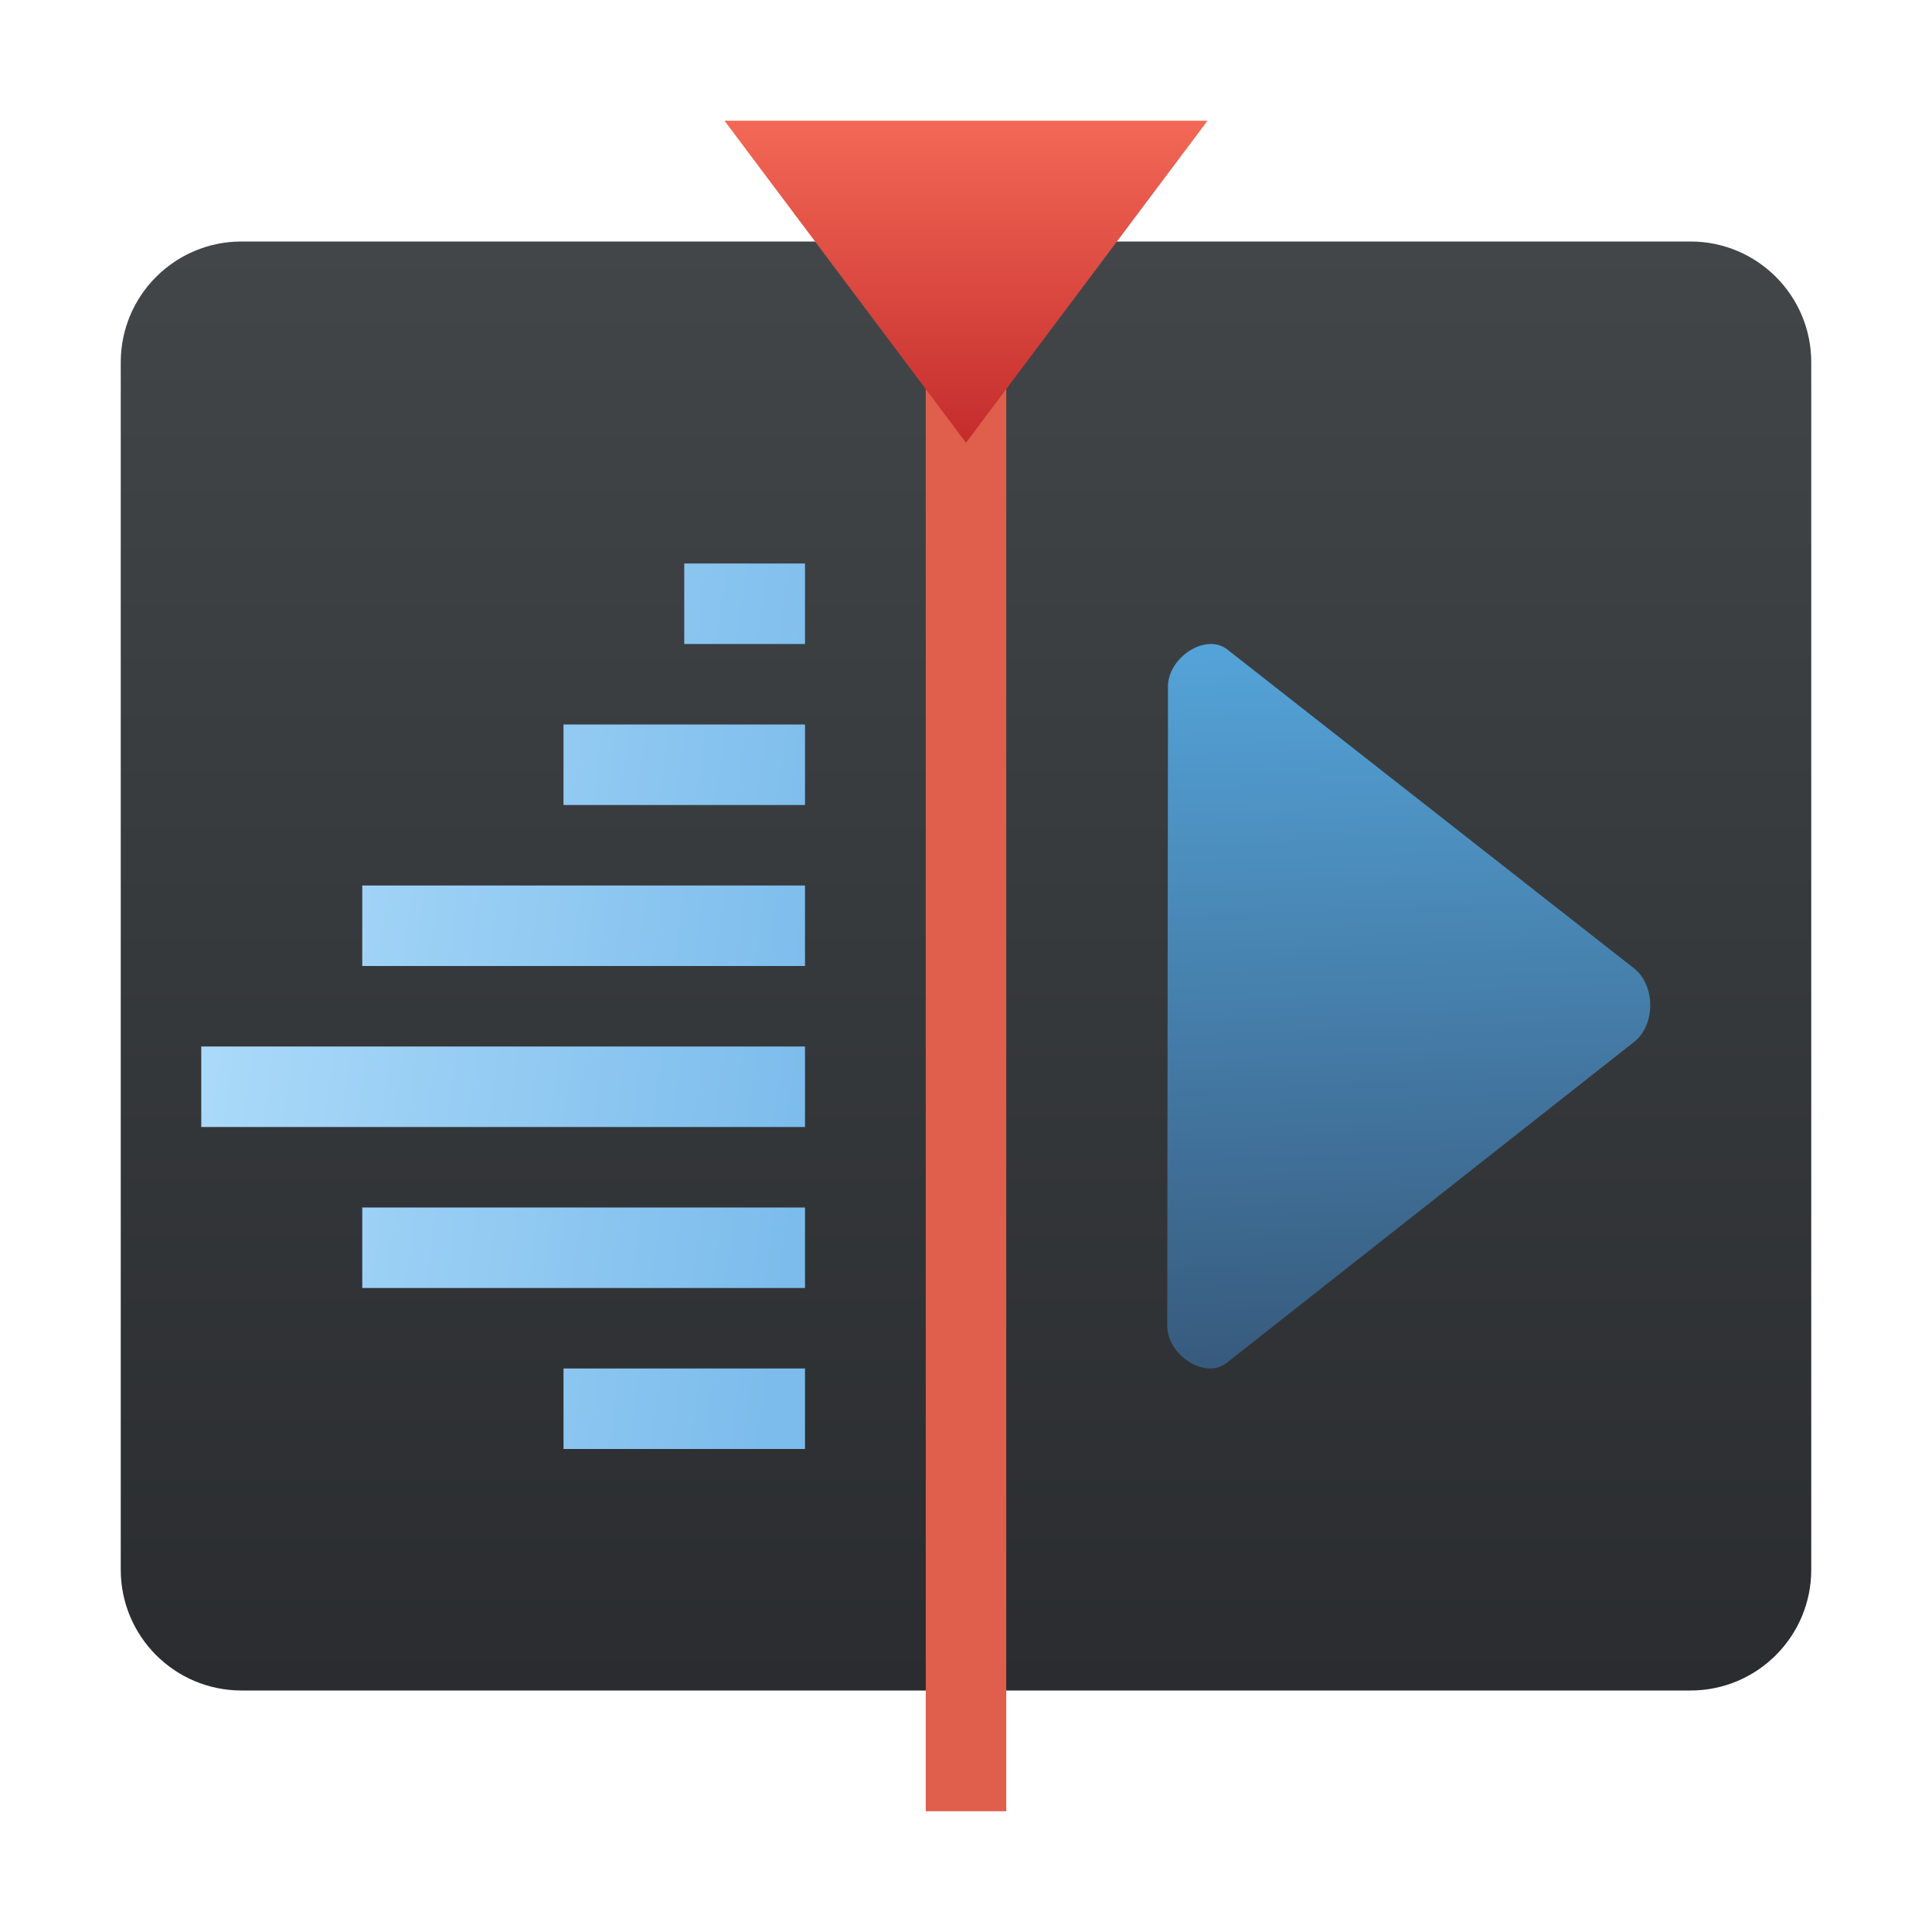
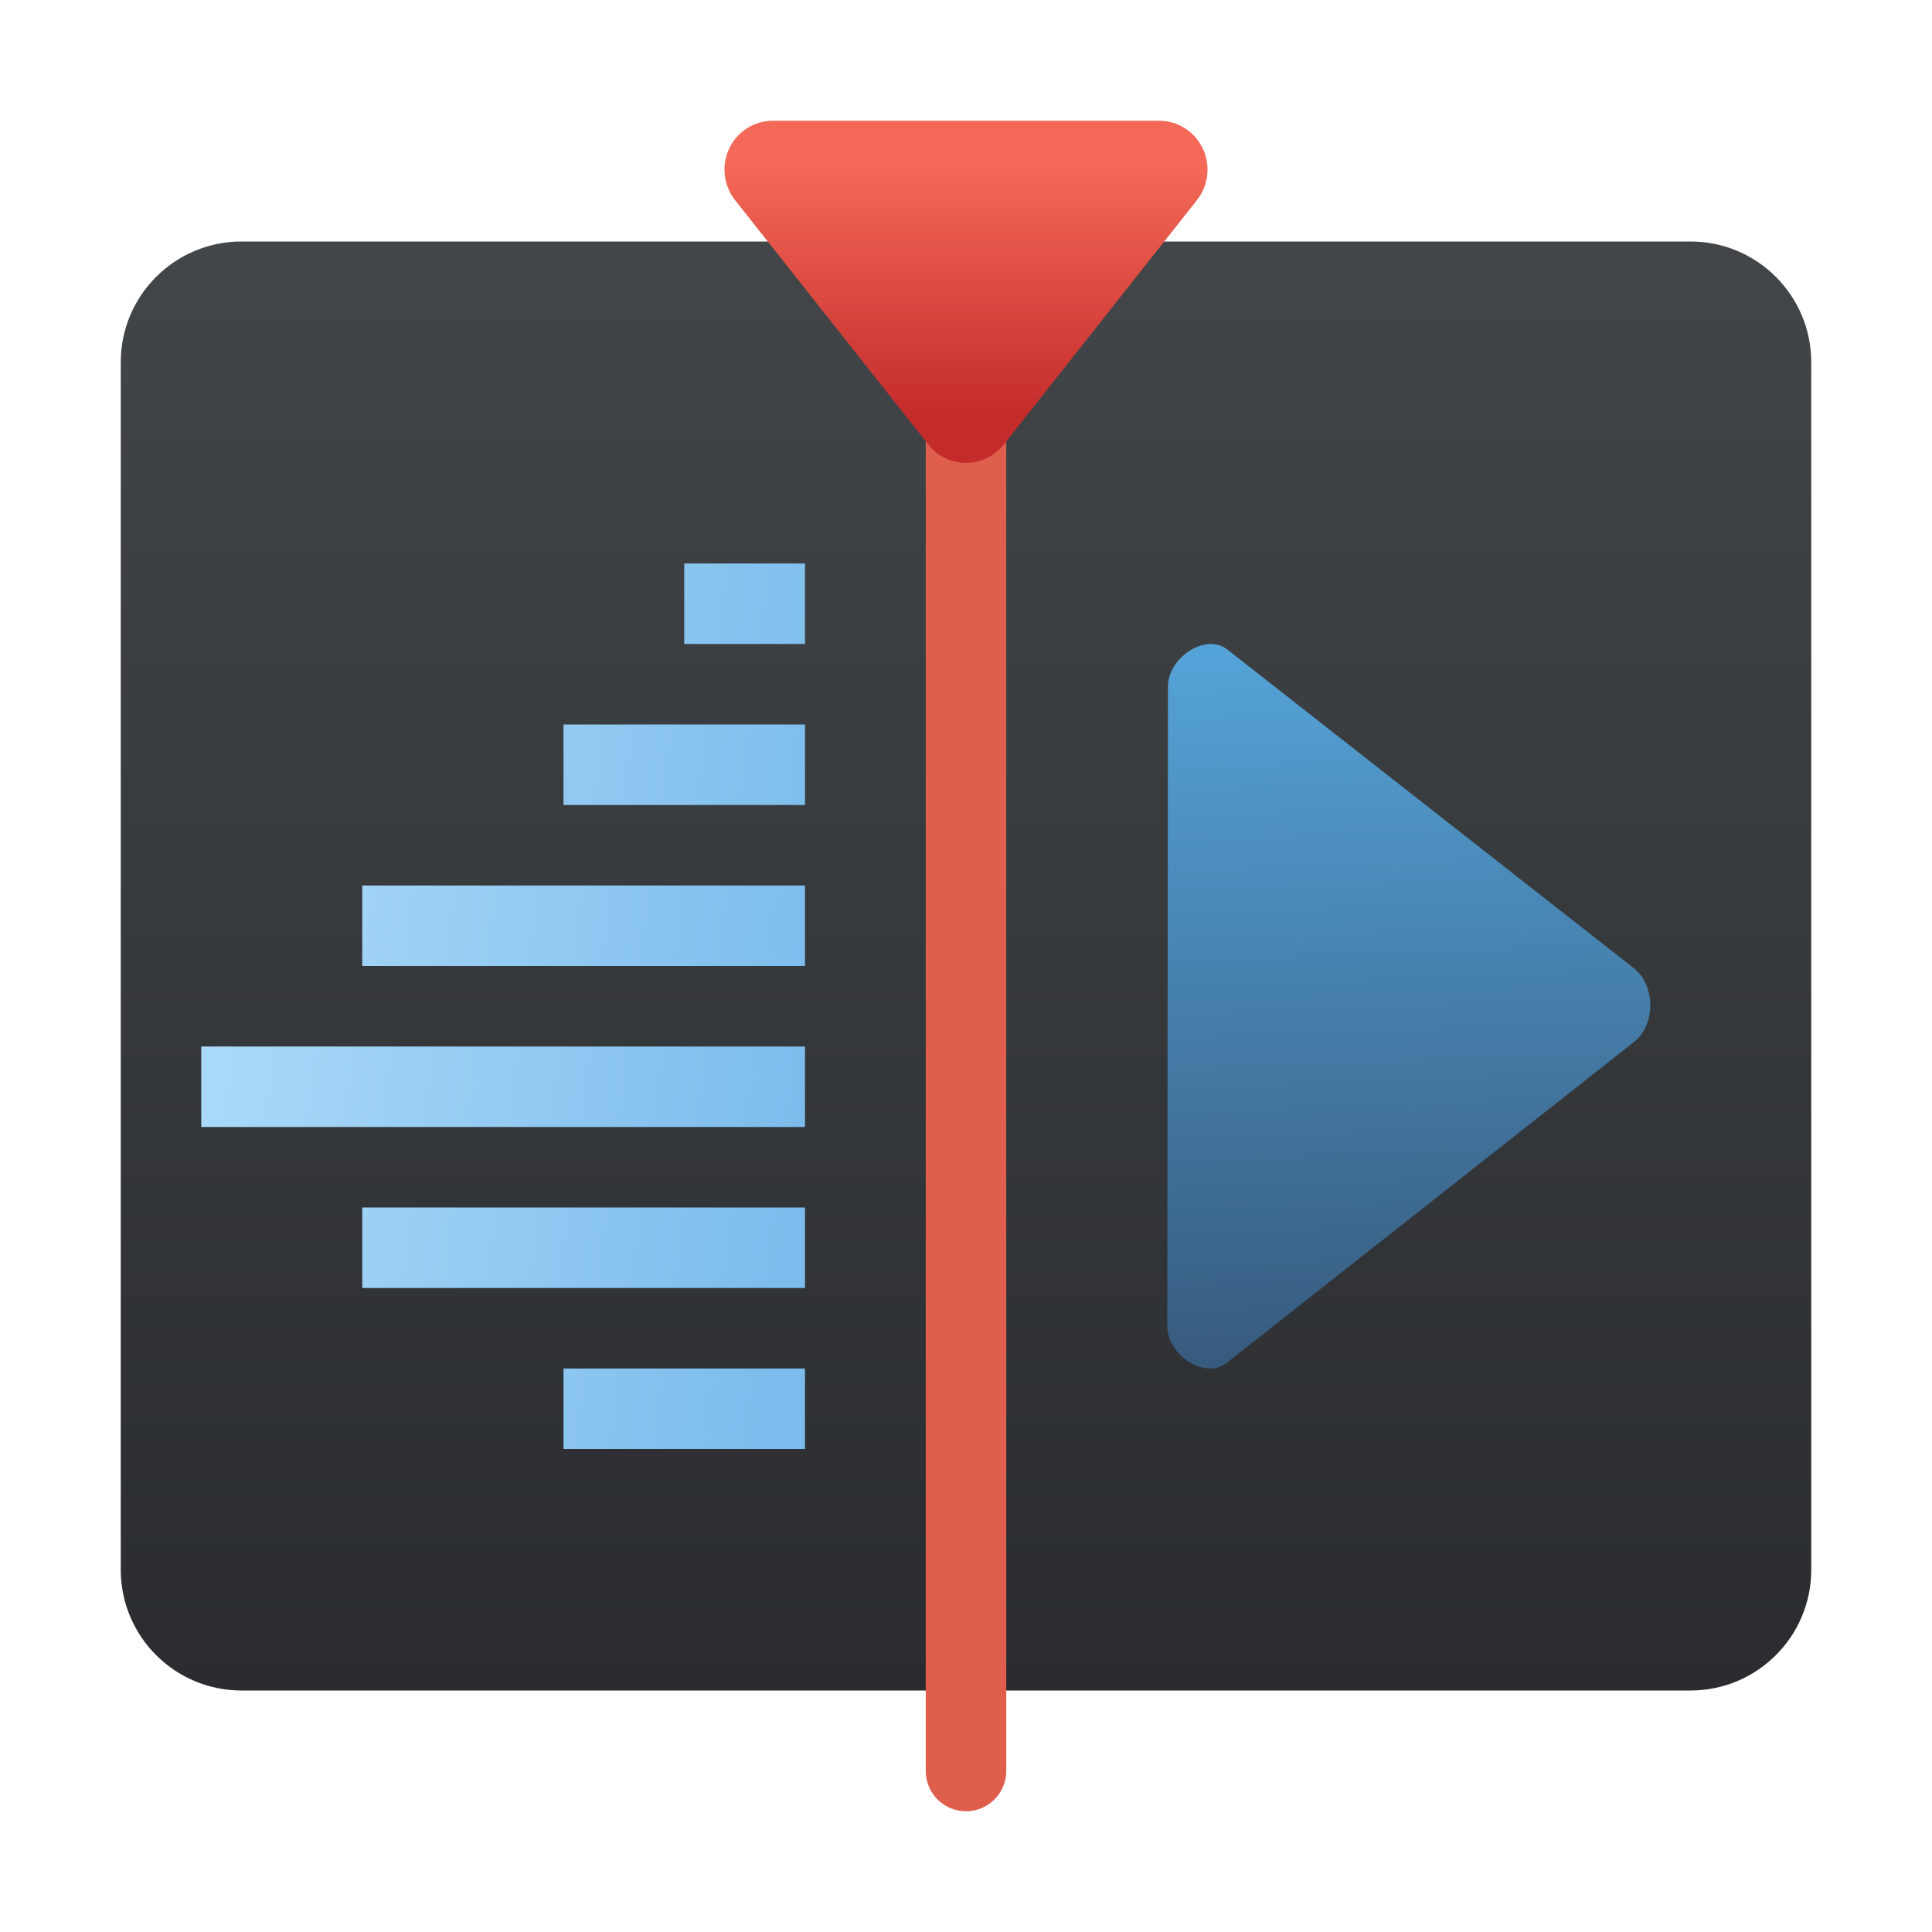
<svg xmlns="http://www.w3.org/2000/svg" xmlns:xlink="http://www.w3.org/1999/xlink" width="48" height="48" viewBox="0 0 48 48" version="1.1" id="svg5">
  <defs id="defs2">
    <linearGradient id="linearGradient6983">
      <stop style="stop-color:#424649;stop-opacity:1;" offset="0" id="stop6979" />
      <stop style="stop-color:#2a2c2f;stop-opacity:1;" offset="1" id="stop6981" />
    </linearGradient>
    <linearGradient id="linearGradient2401">
      <stop style="stop-color:#375a7d;stop-opacity:1;" offset="0" id="stop2397" />
      <stop style="stop-color:#54a3d8;stop-opacity:1" offset="1" id="stop2399" />
    </linearGradient>
    <linearGradient id="linearGradient1054">
      <stop style="stop-color:#abdaf9;stop-opacity:1;" offset="0" id="stop1050" />
      <stop style="stop-color:#7cbcec;stop-opacity:1" offset="1" id="stop1052" />
    </linearGradient>
+     <linearGradient xlink:href="#linearGradient2401" id="linearGradient17622" x1="31.177" y1="34" x2="30.495" y2="16.139" gradientUnits="userSpaceOnUse" />
+     <linearGradient xlink:href="#linearGradient1054" id="linearGradient18711" x1="5" y1="26" x2="20" y2="28" gradientUnits="userSpaceOnUse" />
+     <linearGradient xlink:href="#linearGradient6983" id="linearGradient890" x1="11" y1="2" x2="11" y2="20" gradientUnits="userSpaceOnUse" gradientTransform="matrix(2.1,0,0,2,0.9000007,1.999999)" />
+     <linearGradient xlink:href="#linearGradient1855" id="linearGradient15940" x1="16" y1="7" x2="16" y2="2" gradientUnits="userSpaceOnUse" gradientTransform="matrix(1.199876,0,0,1.21416,4.801985,1.78584)" />
    <linearGradient id="linearGradient1855">
      <stop style="stop-color:#c42c2c;stop-opacity:1;" offset="0" id="stop1851" />
      <stop style="stop-color:#f36856;stop-opacity:1" offset="1" id="stop1853" />
    </linearGradient>
-     <linearGradient xlink:href="#linearGradient2401" id="linearGradient17622" x1="31.177" y1="34" x2="30.495" y2="16.139" gradientUnits="userSpaceOnUse" />
-     <linearGradient xlink:href="#linearGradient1855" id="linearGradient18703" x1="24" y1="11" x2="24" y2="3" gradientUnits="userSpaceOnUse" />
-     <linearGradient xlink:href="#linearGradient1054" id="linearGradient18711" x1="5" y1="26" x2="20" y2="28" gradientUnits="userSpaceOnUse" />
-     <linearGradient xlink:href="#linearGradient6983" id="linearGradient890" x1="11" y1="2" x2="11" y2="20" gradientUnits="userSpaceOnUse" gradientTransform="matrix(2.1,0,0,2,0.9000007,1.999999)" />
  </defs>
  <rect style="fill:url(#linearGradient890);fill-opacity:1;stroke-width:2.049;stroke-linecap:round;stroke-linejoin:round" id="rect251" width="42" height="36" x="3" y="6" ry="3" />
-   <rect style="fill:#e05e4c;fill-opacity:1;stroke-width:1.217;stroke-linejoin:round" id="rect496" width="2" height="37" x="23" y="8" />
+   <rect style="fill:#e05e4c;fill-opacity:1;stroke-width:1.217;stroke-linejoin:round" id="rect496" width="2" height="37" x="23" y="8" ry="1" />
  <path d="m 17,14 v 2 h 3 V 14 Z m -3,4 v 2 h 6 V 18 Z m -5,4 v 2 H 20 V 22 Z M 5,26 v 2 h 15 v -2 z m 4,4 v 2 H 20 v -2 z m 5,4 v 2 h 6 v -2 z" style="fill:url(#linearGradient18711);fill-opacity:1;fill-rule:evenodd;stroke-width:1" id="path318" />
  <path d="m 30.037,16.001 c -0.491,0.03 -1.02,0.515 -1.019,1.054 l -0.018,15.89 c 0,0.718 0.939,1.342 1.476,0.916 l 10.119,-7.972 c 0.541,-0.421 0.539,-1.409 0,-1.832 L 30.495,16.139 c -0.135,-0.106 -0.294,-0.148 -0.458,-0.138 z" style="fill:url(#linearGradient17622);fill-opacity:1;stroke-width:1" id="path396" />
-   <path d="M 30,3 H 18 l 6,8" style="fill:url(#linearGradient18703);stroke-width:1;fill-opacity:1" id="path424" />
+   <path id="path1035" style="color:#000000;fill:url(#linearGradient15940);stroke:none;stroke-width:2.414;stroke-linecap:round;stroke-linejoin:round;-inkscape-stroke:none" d="m 19.2,3 a 1.2,1.214 0 0 0 -0.937,1.973 l 4.8,6.071 a 1.2,1.214 0 0 0 1.875,0 L 29.737,4.973 A 1.2,1.214 0 0 0 28.8,3 Z" />
</svg>
